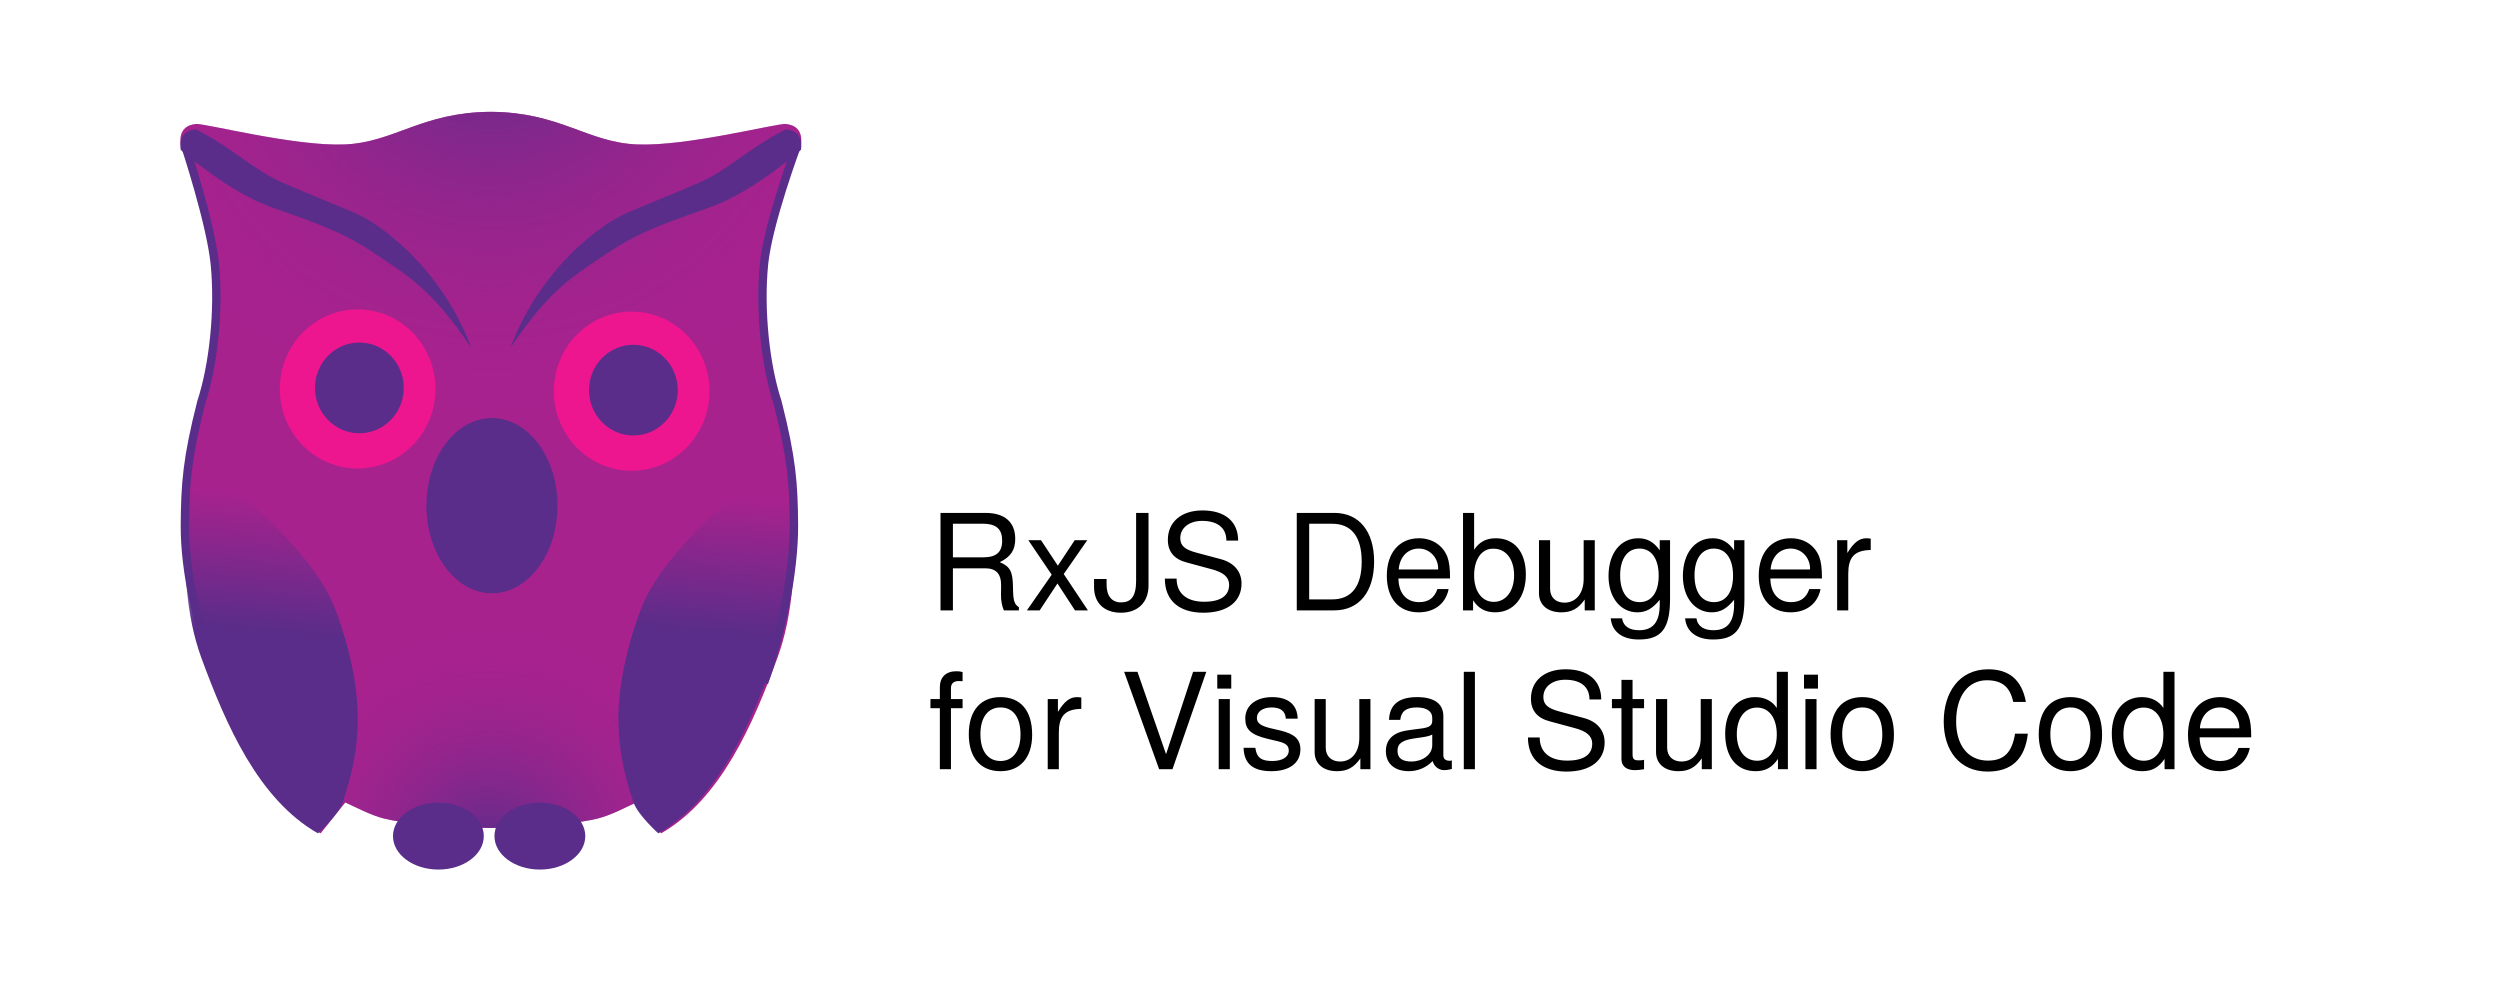
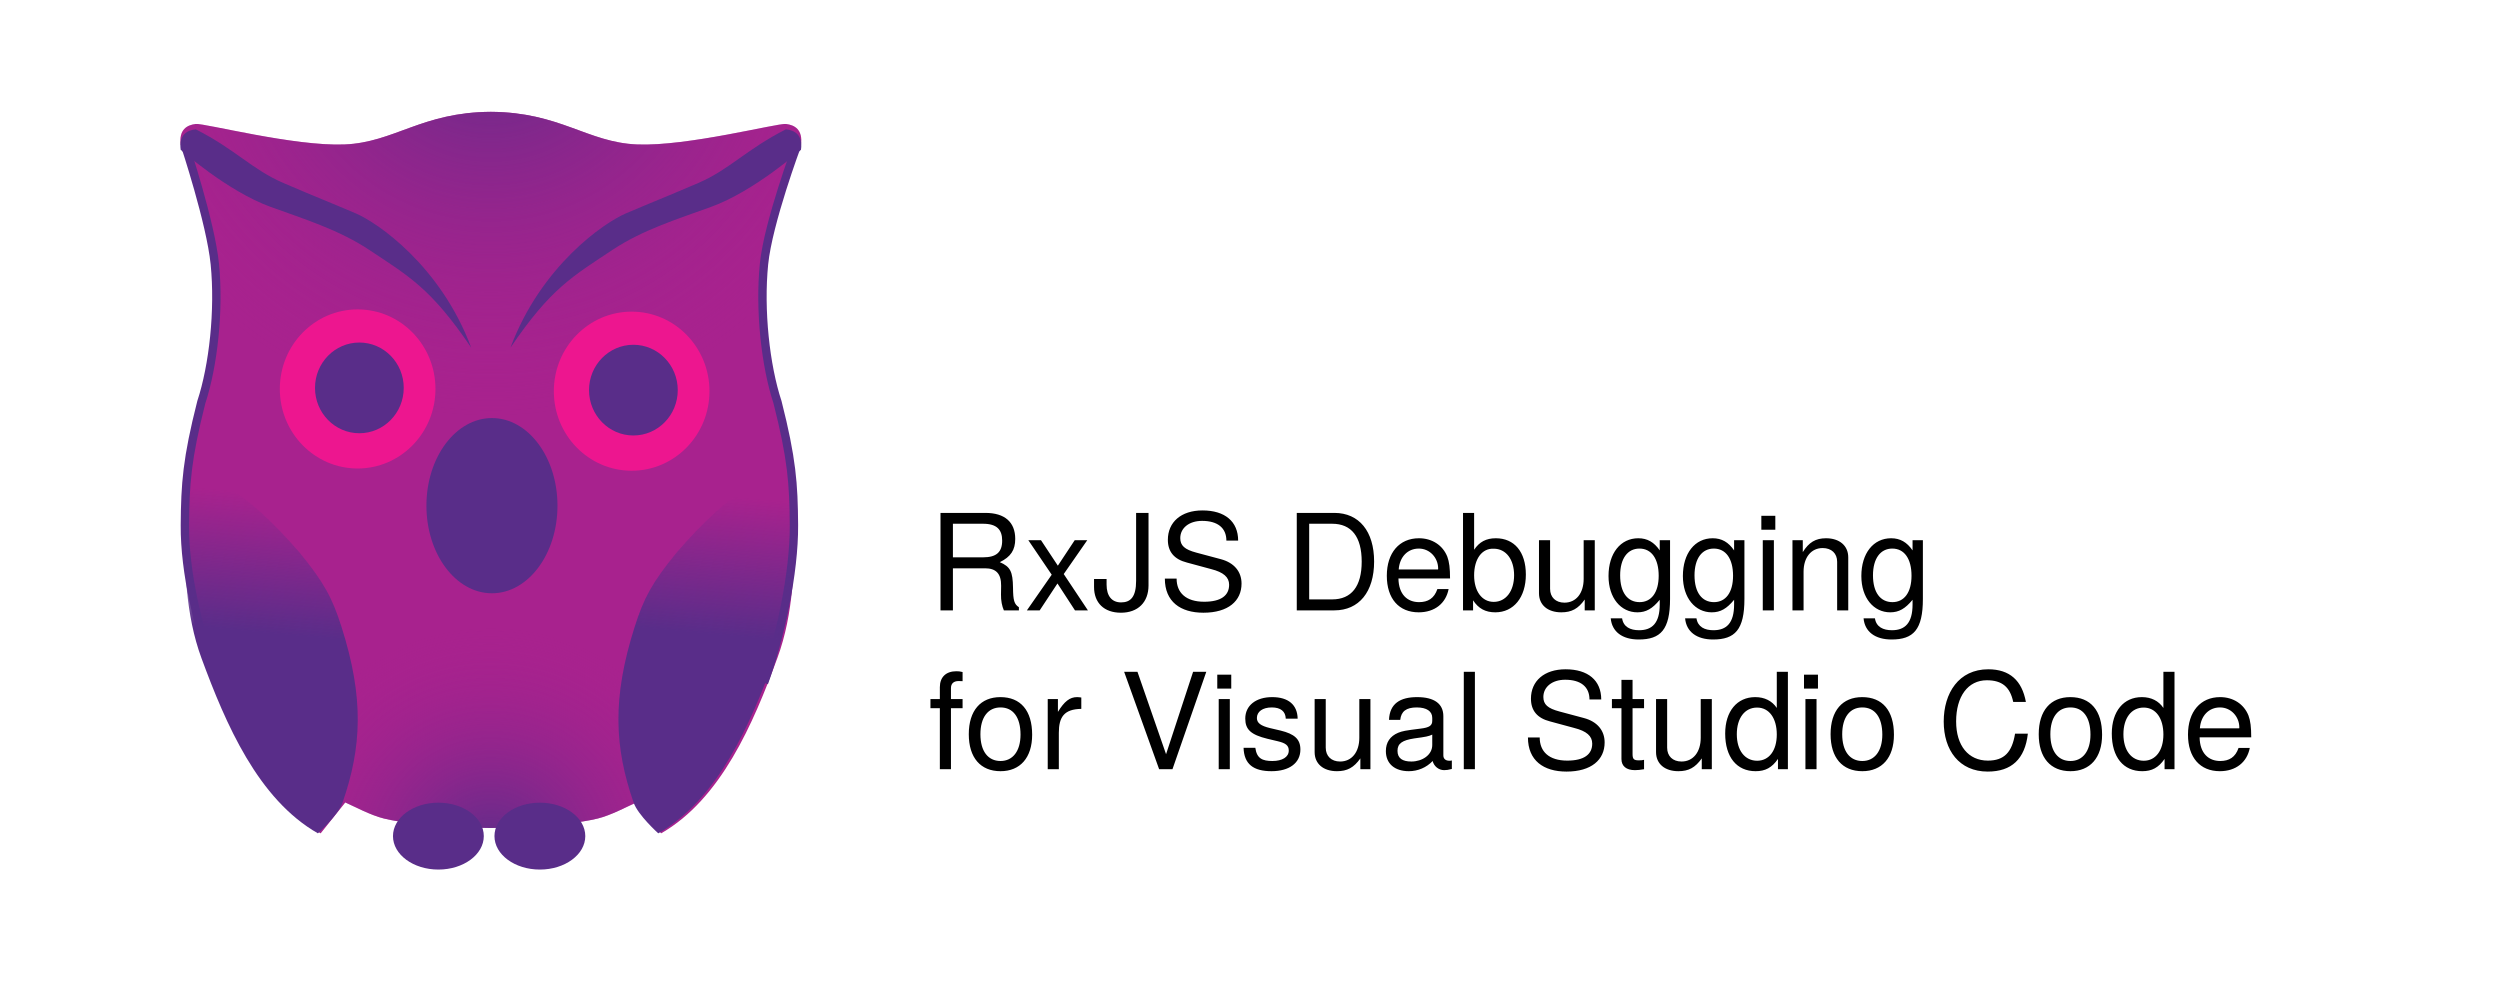
<svg xmlns="http://www.w3.org/2000/svg" xmlns:xlink="http://www.w3.org/1999/xlink" width="299px" height="119px" viewBox="0 0 299 119" version="1.1">
  <defs>
    <radialGradient cx="50%" cy="102.978%" fx="50%" fy="102.978%" r="36.42%" gradientTransform="translate(0.5,1.029777),scale(1,0.860577),rotate(90),translate(-0.5,-1.029777)" id="radialGradient-1">
      <stop stop-color="#592D89" offset="0%" />
      <stop stop-color="#A8228E" stop-opacity="0" offset="100%" />
    </radialGradient>
    <radialGradient cx="50%" cy="-13.729%" fx="50%" fy="-13.729%" r="64.931%" gradientTransform="translate(0.5,-0.137294),scale(1,0.860577),rotate(90),translate(-0.5,0.137294)" id="radialGradient-2">
      <stop stop-color="#592D89" offset="0%" />
      <stop stop-color="#A8228E" stop-opacity="0" offset="100%" />
    </radialGradient>
    <path d="M37.704,86.025 C37.704,86.025 46.323,85.919 50.479,84.898 C52.1,84.5 54.005,83.463 55.116,82.975 L58.065,86.666 C65.223,82.566 69.08,73.575 71.991,65.649 C73.921,60.395 74.056,54.548 74.015,48.934 C73.978,44.084 73.77,41.165 72.051,34.523 C70.604,30.219 69.885,23.712 70.435,18.309 C70.93,13.444 74.798,4.333 74.798,4.333 C75.044,2.491 74.022,1.939 72.994,1.826 C71.965,1.713 61.18,4.526 55.2,4.278 C49.237,4.031 45.982,0.422 37.704,0.374 C29.427,0.422 26.172,4.031 20.208,4.278 C14.229,4.526 3.443,1.713 2.415,1.826 C1.387,1.939 0.365,2.491 0.611,4.333 C0.611,4.333 4.479,13.444 4.974,18.309 C5.523,23.713 4.804,30.219 3.357,34.523 C1.639,41.165 1.43,44.084 1.394,48.934 C1.352,54.548 1.488,60.395 3.417,65.649 C6.328,73.575 10.186,82.566 17.344,86.666 L20.293,82.975 C21.404,83.463 23.308,84.5 24.93,84.898 C29.086,85.919 37.704,86.025 37.704,86.025 Z" id="path-3" />
    <linearGradient x1="44.821%" y1="3.442%" x2="43.069%" y2="42.893%" id="linearGradient-4">
      <stop stop-color="#592D89" stop-opacity="0" offset="0%" />
      <stop stop-color="#592D89" offset="100%" />
    </linearGradient>
    <linearGradient x1="44.821%" y1="3.442%" x2="43.069%" y2="42.893%" id="linearGradient-5">
      <stop stop-color="#592D89" stop-opacity="0" offset="0%" />
      <stop stop-color="#592D89" offset="100%" />
    </linearGradient>
  </defs>
  <g id="Page-1" stroke="none" stroke-width="1" fill="none" fill-rule="evenodd">
    <g id="Group" transform="translate(21, 13)">
-       <text id="RxJS-Debugger-for-Vi" font-family="HelveticaNeue-Medium, Helvetica Neue" font-size="16" font-weight="400" fill="#000000">
-         <tspan x="90" y="60">RxJS Debugger</tspan>
-         <tspan x="206.176" y="60" font-family="HelveticaNeue, Helvetica Neue" font-weight="normal" />
+       <text id="RxJS-Debugging-for-V" font-family="HelveticaNeue-Medium, Helvetica Neue" font-size="16" font-weight="400" fill="#000000">
+         <tspan x="90" y="60">RxJS Debugging</tspan>
+         <tspan x="214.176" y="60" font-family="HelveticaNeue, Helvetica Neue" font-weight="normal" />
        <tspan x="90" y="79" font-family="HelveticaNeue, Helvetica Neue" font-weight="normal">for Visual Studio Code</tspan>
      </text>
      <g id="logo">
        <g id="Body">
          <g id="path26-9-0">
            <use fill="#A8228E" xlink:href="#path-3" />
            <use fill="url(#radialGradient-1)" xlink:href="#path-3" />
            <use fill="url(#radialGradient-2)" xlink:href="#path-3" />
          </g>
          <path d="M70.191,4.333 C70.191,4.333 73.663,13.621 74.158,18.58 C74.707,24.088 73.988,30.72 72.541,35.107 C70.823,41.878 70.614,44.853 70.578,49.797 C70.536,55.52 72.228,63.307 74.158,68.663" id="path26-9-0-copy" stroke="#592D89" transform="translate(72.26643, 36.498) scale(-1, 1) translate(-72.26643, -36.498) " />
          <path d="M1.113,4.333 C1.113,4.333 4.197,13.621 4.692,18.58 C5.242,24.088 4.523,30.72 3.076,35.107 C1.357,41.878 1.149,44.853 1.113,49.797 C1.071,55.52 2.762,62.372 4.692,67.729" id="path26-9-0-copy" stroke="#592D89" />
        </g>
        <g id="Feet" transform="translate(26, 83)" fill="#592D89">
          <ellipse id="Oval" cx="5.431" cy="4" rx="5.431" ry="4" />
          <ellipse id="Oval" cx="17.569" cy="4" rx="5.431" ry="4" />
        </g>
        <g id="Wings" transform="translate(1, 44)">
          <path d="M0.078,5.077 C0.036,10.671 0.172,16.495 2.101,21.73 C5.011,29.626 8.867,38.583 16.022,42.667 C16.022,42.667 18.453,40.484 18.97,38.99 C21.259,32.378 21.57,26.52 18.838,17.952 C17.756,14.559 16.803,12.721 13.828,9.086 C7.87,2.205 0.452,-3.852 0.078,5.077 L0.078,5.077 Z" id="path26-9" fill="url(#linearGradient-4)" />
          <path d="M72.673,5.077 C72.714,10.671 72.579,16.495 70.65,21.73 C67.74,29.626 63.884,38.583 56.728,42.667 C56.728,42.667 54.297,40.484 53.78,38.99 C51.492,32.378 51.181,26.52 53.913,17.952 C54.994,14.559 55.948,12.721 58.923,9.086 C64.881,2.205 72.299,-3.852 72.673,5.077 L72.673,5.077 Z" id="path26-9-4" fill="url(#linearGradient-5)" />
        </g>
        <g id="Eyes" transform="translate(12, 24)">
          <g id="Right" transform="translate(33.23885, 0.271889)">
            <ellipse id="path208-8" fill="#ED168F" cx="9.307" cy="9.514" rx="9.307" ry="9.514" />
            <ellipse id="path208-1-8" fill="#592D89" cx="9.514" cy="9.387" rx="5.306" ry="5.425" />
          </g>
          <g id="Left" transform="translate(0.466555, 0.004113)">
            <ellipse id="path208" fill="#ED168F" cx="9.307" cy="9.514" rx="9.307" ry="9.514" />
            <ellipse id="path208-1" fill="#592D89" cx="9.514" cy="9.387" rx="5.306" ry="5.425" />
          </g>
        </g>
        <g id="Beak" transform="translate(30, 37)" fill="#592D89">
          <ellipse id="path275" cx="7.837" cy="10.478" rx="7.837" ry="10.478" />
        </g>
        <g id="Brows" transform="translate(0, 2)" fill="#592D89">
          <path d="M35.361,26.588 C31.691,16.755 24.105,11.611 21.574,10.531 C17.905,8.966 17.438,8.833 12.888,6.883 C9.199,5.302 7.153,2.869 2.415,0.466 C1.387,0.577 0.365,1.115 0.611,2.914 C0.611,2.914 6.172,7.865 11.375,9.748 C15.404,11.205 19.591,12.51 23.157,14.886 C27.846,18.011 30.512,19.423 35.361,26.588 L35.361,26.588 Z" id="path278" />
          <path d="M40.048,26.588 C43.717,16.755 51.303,11.611 53.835,10.531 C57.503,8.966 57.97,8.833 62.521,6.883 C66.209,5.302 68.256,2.869 72.994,0.466 C74.022,0.577 75.044,1.115 74.798,2.914 C74.798,2.914 69.236,7.865 64.033,9.748 C60.005,11.205 55.817,12.51 52.252,14.886 C47.563,18.011 44.896,19.423 40.048,26.588 L40.048,26.588 Z" id="path278-5" />
        </g>
      </g>
    </g>
  </g>
</svg>
